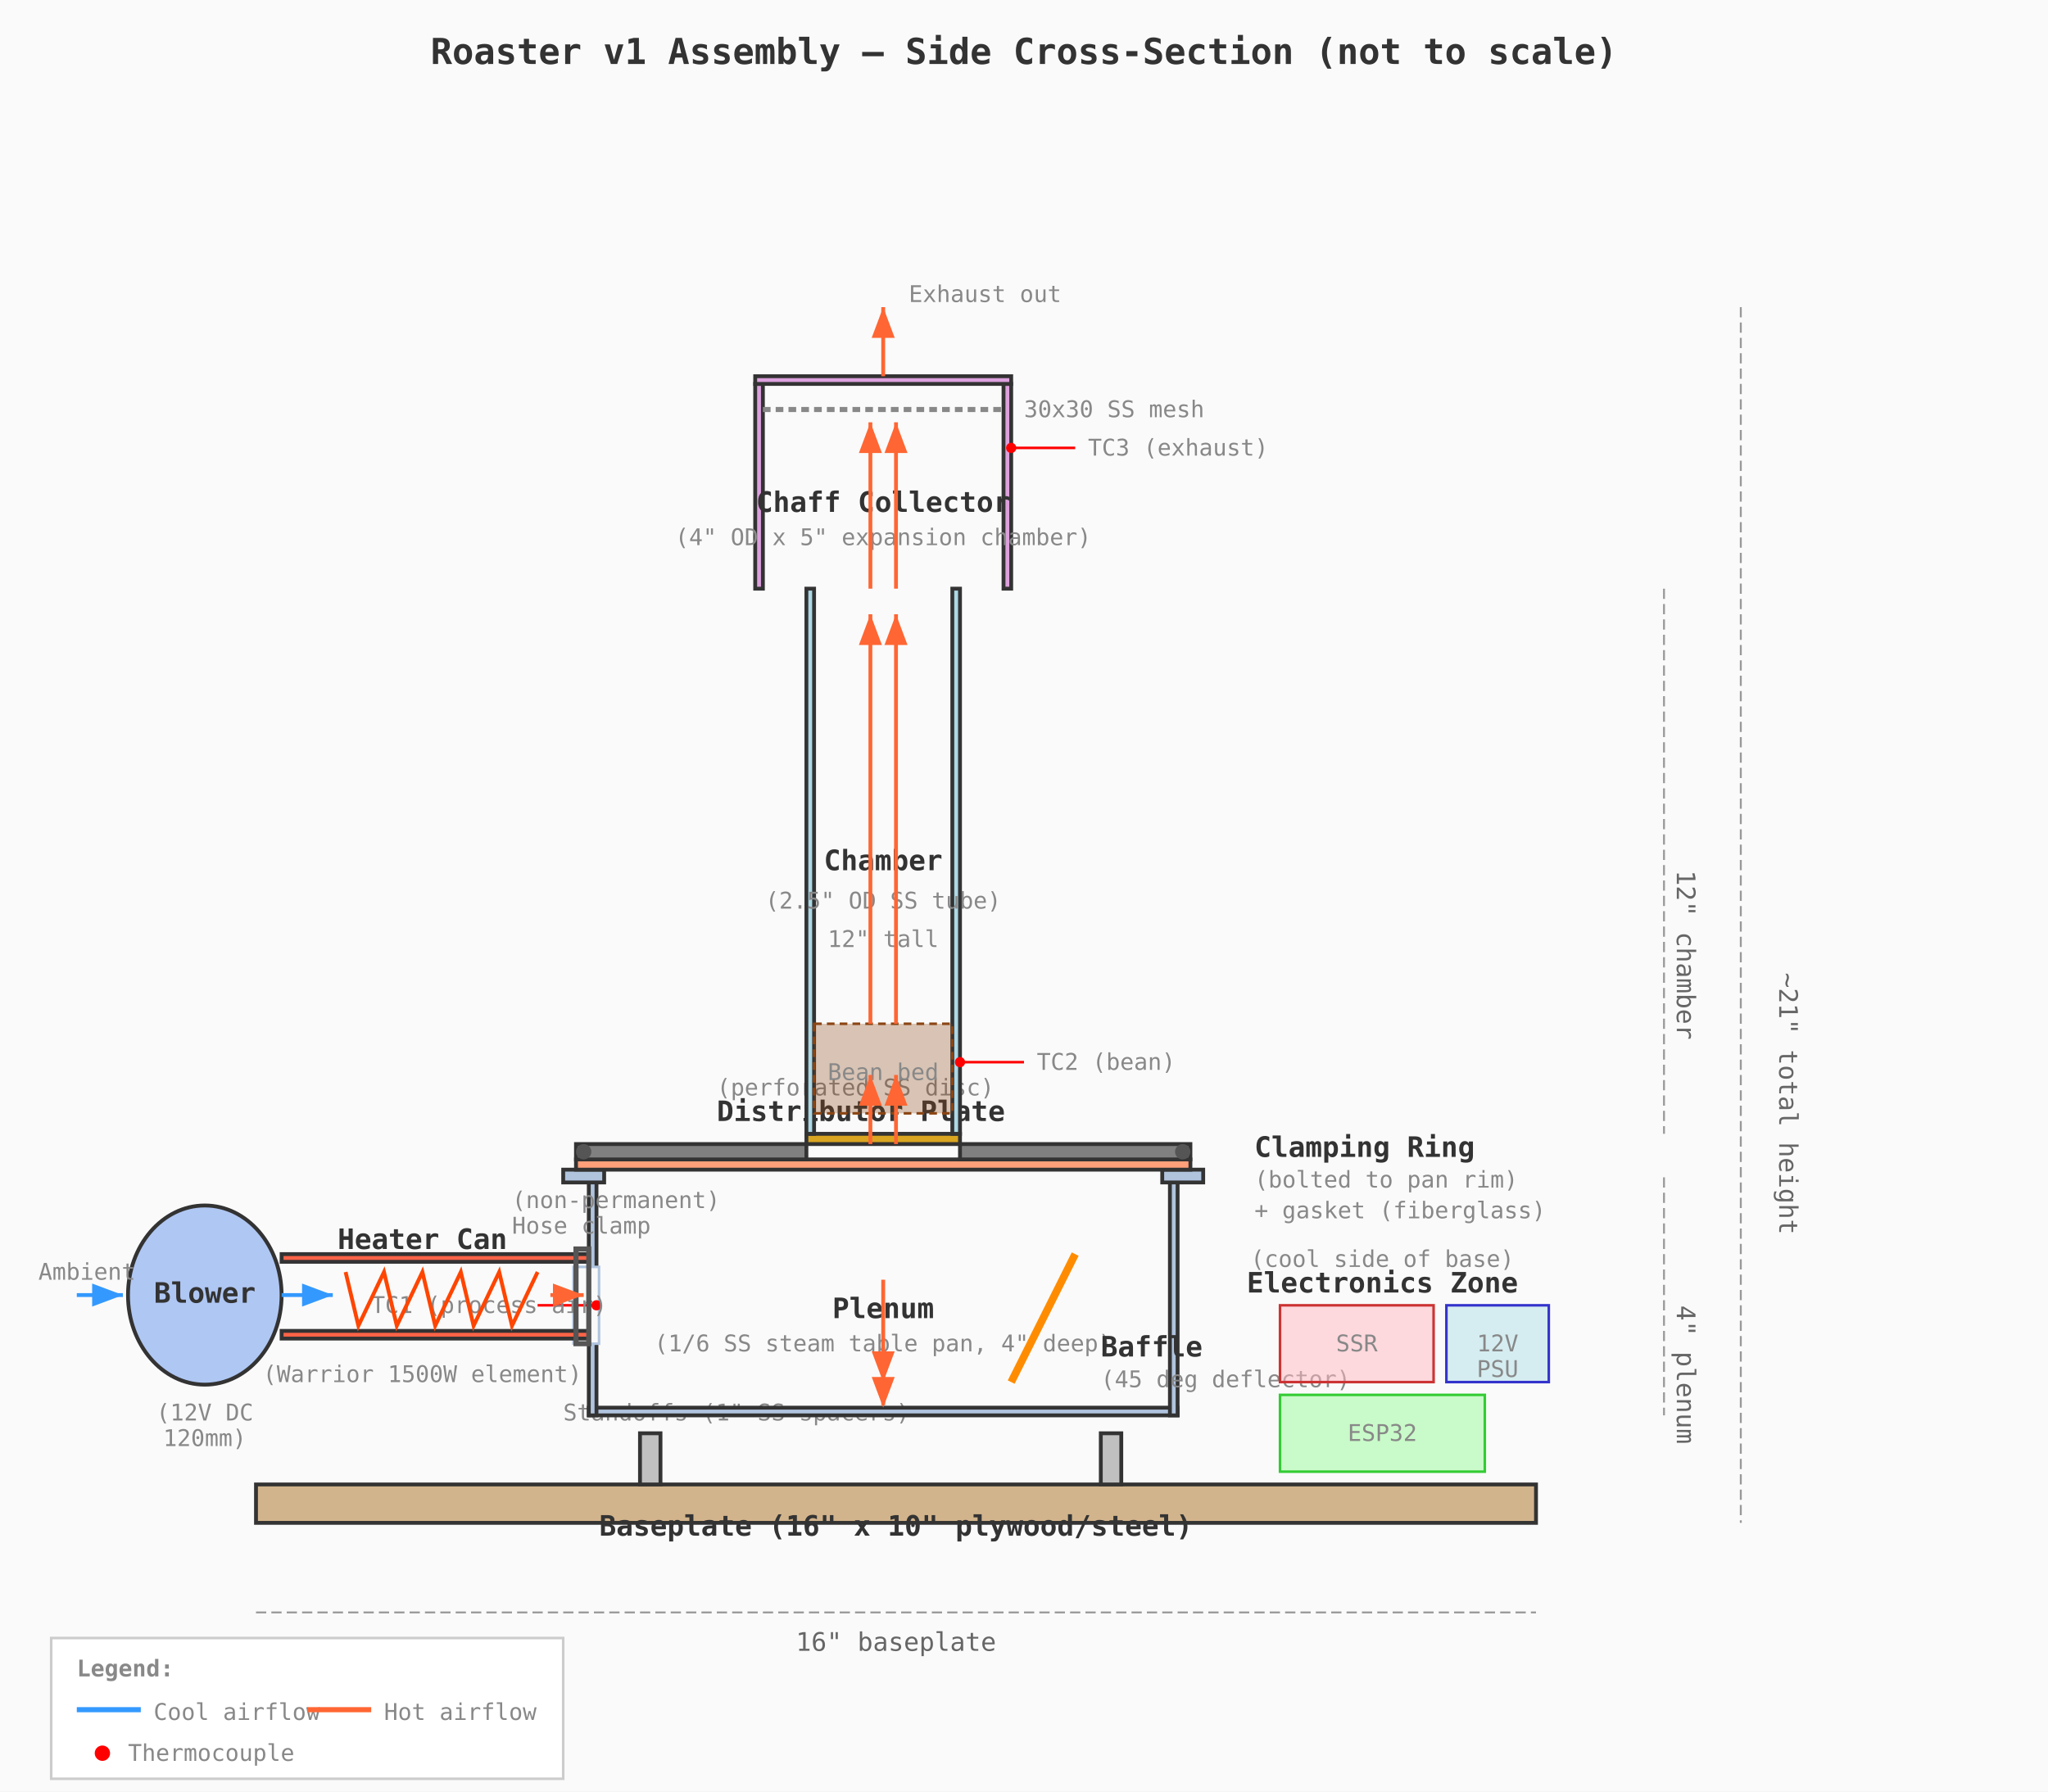
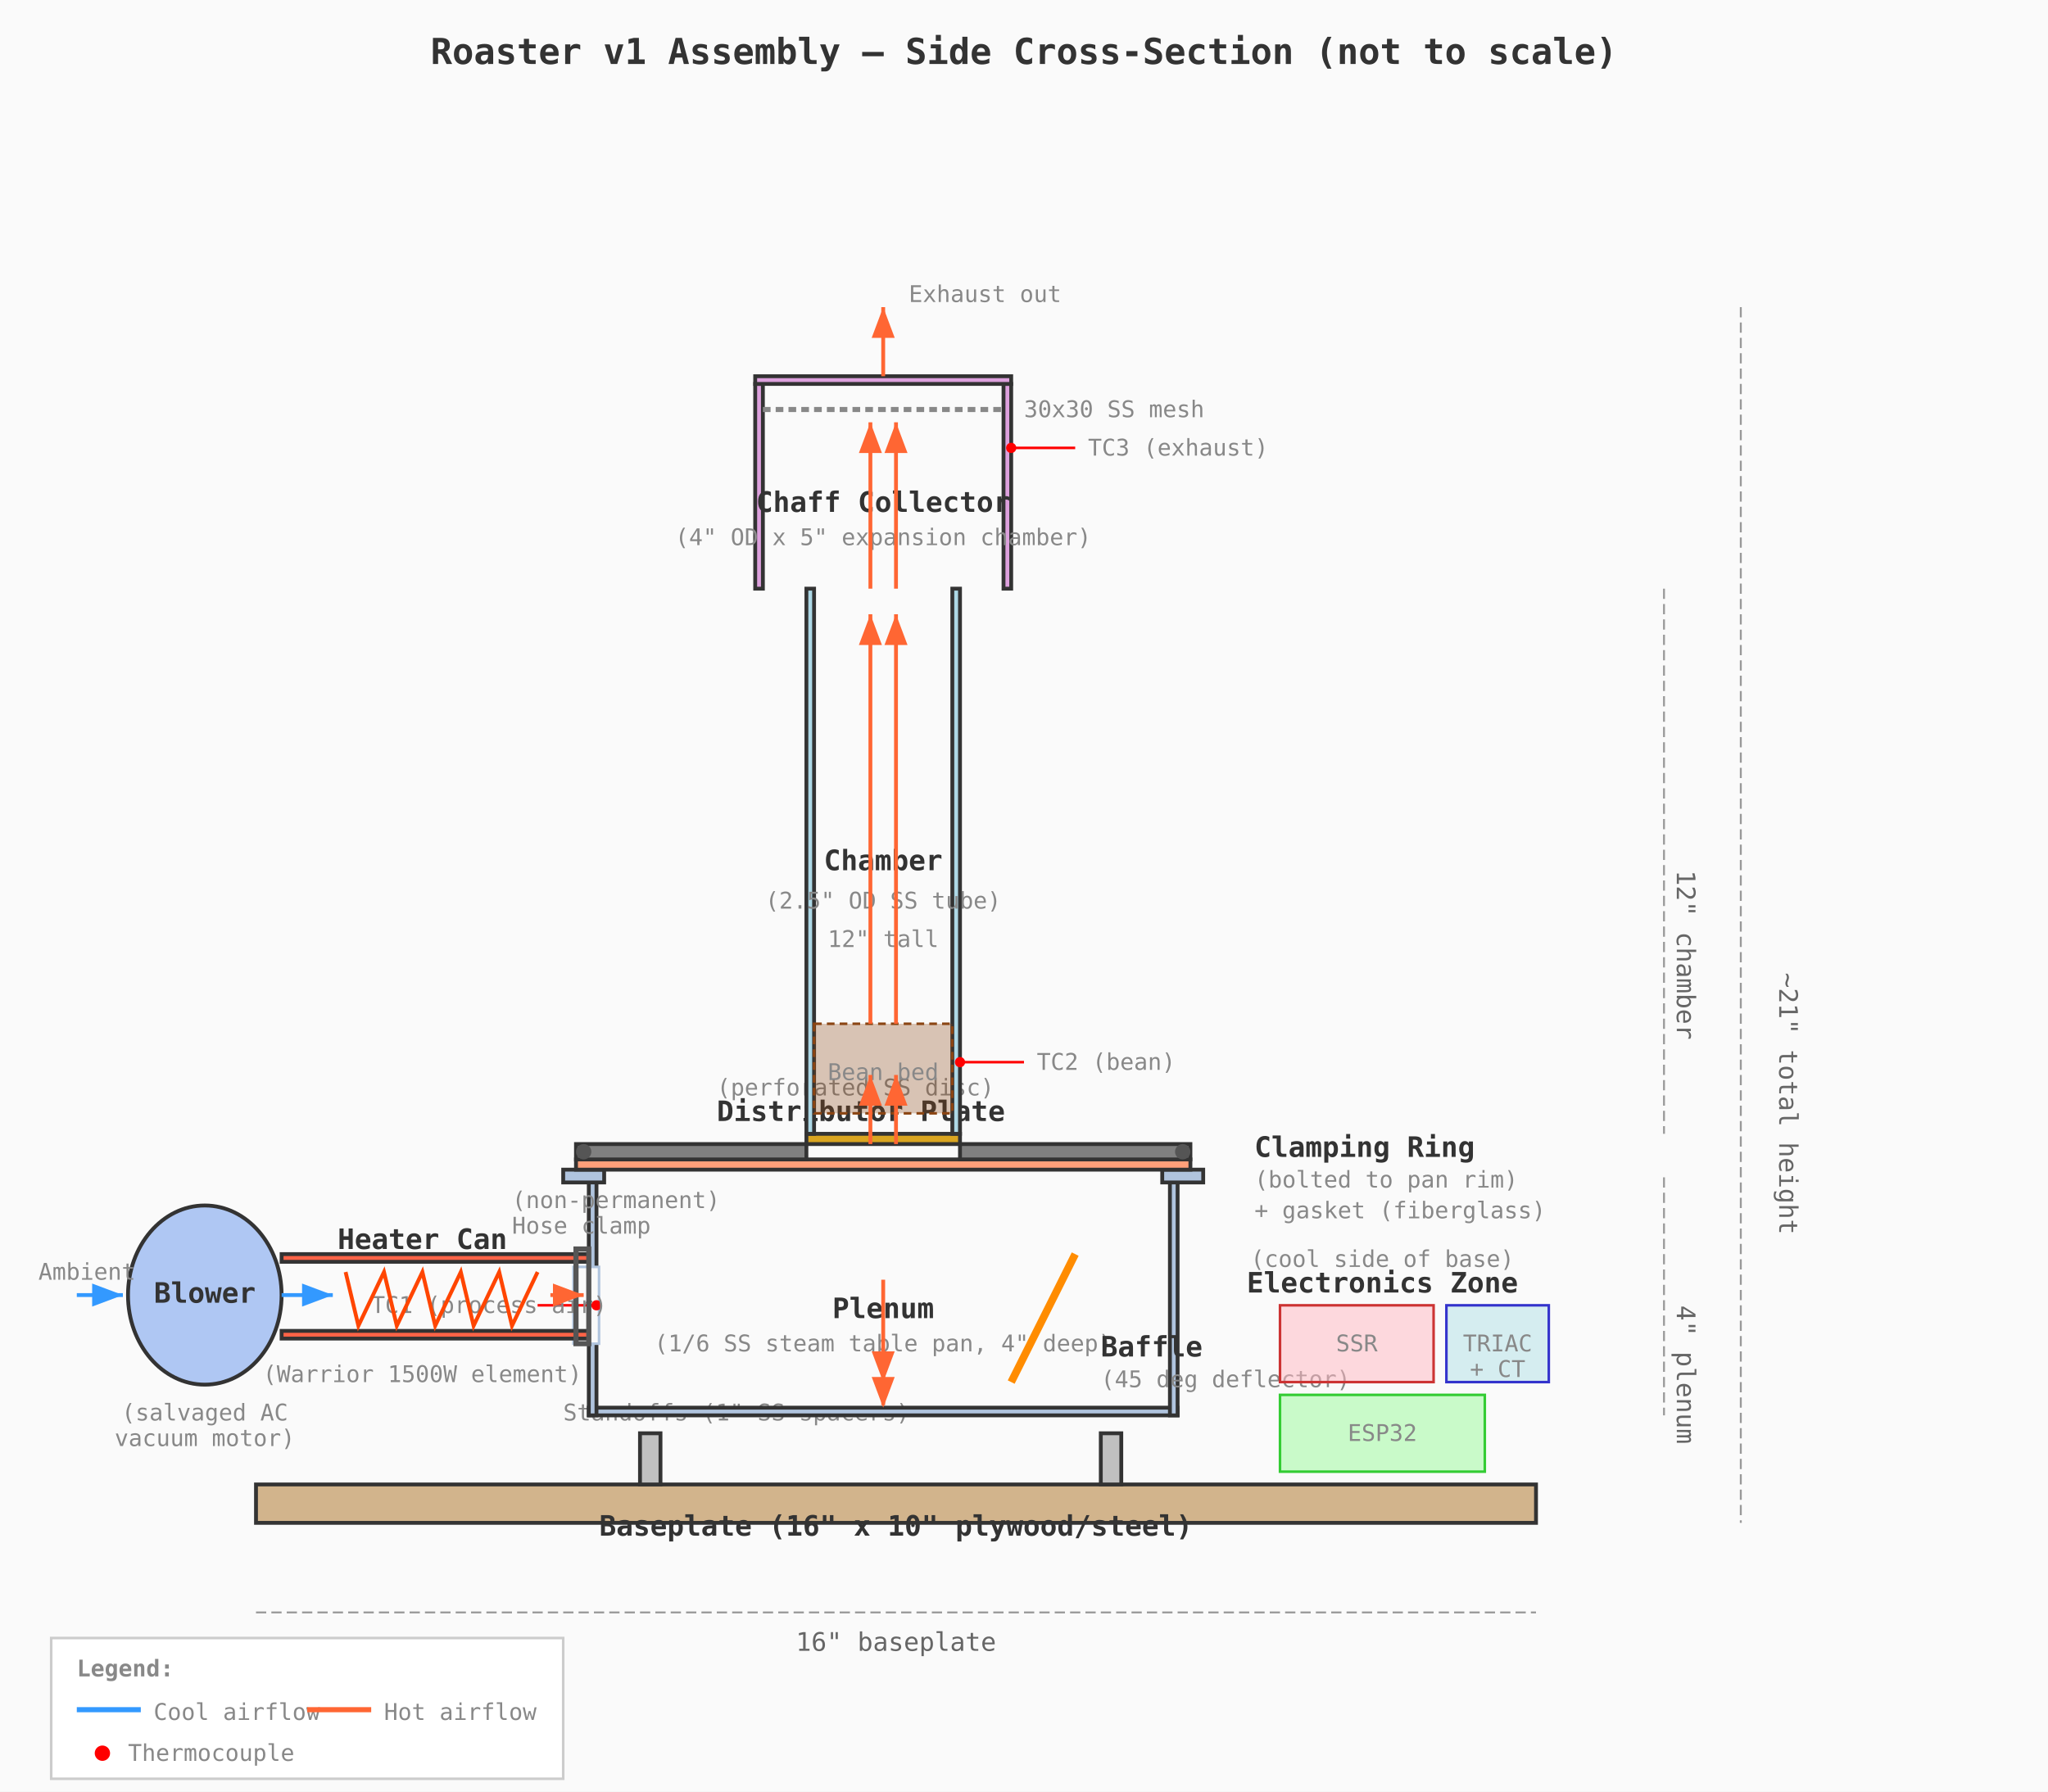
<svg xmlns="http://www.w3.org/2000/svg" viewBox="0 0 800 700" width="800" height="700">
  <style>
    text { font-family: monospace; font-size: 11px; }
    .dim { font-size: 10px; fill: #666; }
    .label { font-size: 11px; fill: #333; font-weight: bold; }
    .note { font-size: 9px; fill: #888; }
    .component { stroke: #333; stroke-width: 1.5; }
    .dimension-line { stroke: #999; stroke-width: 0.75; stroke-dasharray: 4,2; }
    .centerline { stroke: #ccc; stroke-width: 0.5; stroke-dasharray: 8,4,2,4; }
    .airflow { stroke: #39f; stroke-width: 1.5; fill: none; marker-end: url(#arrowBlue); }
    .hot-airflow { stroke: #f63; stroke-width: 1.5; fill: none; marker-end: url(#arrowRed); }
  </style>
  <defs>
    <marker id="arrowBlue" markerWidth="8" markerHeight="6" refX="8" refY="3" orient="auto">
      <path d="M0,0 L8,3 L0,6 Z" fill="#39f" />
    </marker>
    <marker id="arrowRed" markerWidth="8" markerHeight="6" refX="8" refY="3" orient="auto">
      <path d="M0,0 L8,3 L0,6 Z" fill="#f63" />
    </marker>
    <marker id="dimArrow" markerWidth="6" markerHeight="4" refX="6" refY="2" orient="auto">
      <path d="M0,0 L6,2 L0,4 Z" fill="#999" />
    </marker>
  </defs>
  <rect width="800" height="700" fill="#fafafa" />
  <text x="400" y="25" text-anchor="middle" style="font-size:14px; font-weight:bold; fill:#333;">
    Roaster v1 Assembly — Side Cross-Section (not to scale)
  </text>
  <rect x="100" y="580" width="500" height="15" fill="#D2B48C" class="component" />
  <text x="350" y="600" text-anchor="middle" class="label">Baseplate (16" x 10" plywood/steel)</text>
  <rect x="250" y="560" width="8" height="20" fill="#C0C0C0" class="component" />
  <rect x="430" y="560" width="8" height="20" fill="#C0C0C0" class="component" />
  <text x="220" y="555" class="note">Standoffs (1" SS spacers)</text>
  <rect x="230" y="550" width="230" height="3" fill="#B0C4DE" class="component" />
  <rect x="230" y="460" width="3" height="93" fill="#B0C4DE" class="component" />
  <rect x="457" y="460" width="3" height="93" fill="#B0C4DE" class="component" />
  <rect x="220" y="457" width="16" height="5" fill="#B0C4DE" class="component" />
  <rect x="454" y="457" width="16" height="5" fill="#B0C4DE" class="component" />
  <text x="345" y="515" text-anchor="middle" class="label">Plenum</text>
  <text x="345" y="528" text-anchor="middle" class="note">(1/6 SS steam table pan, 4" deep)</text>
  <rect x="224" y="495" width="10" height="30" fill="#fafafa" stroke="#B0C4DE" stroke-width="1" />
  <line x1="420" y1="490" x2="395" y2="540" stroke="#FF8C00" stroke-width="3" />
  <text x="430" y="530" class="label" fill="#FF8C00">Baffle</text>
  <text x="430" y="542" class="note">(45 deg deflector)</text>
  <rect x="225" y="453" width="240" height="4" fill="#FFA07A" class="component" stroke="#999" />
  <rect x="225" y="447" width="90" height="6" fill="#808080" class="component" />
  <rect x="375" y="447" width="90" height="6" fill="#808080" class="component" />
  <text x="490" y="452" class="label">Clamping Ring</text>
  <text x="490" y="464" class="note">(bolted to pan rim)</text>
  <text x="490" y="476" class="note">+ gasket (fiberglass)</text>
  <circle cx="228" cy="450" r="3" fill="#555" />
  <circle cx="462" cy="450" r="3" fill="#555" />
  <rect x="315" y="443" width="60" height="4" fill="#DAA520" class="component" />
  <text x="280" y="438" class="label">Distributor Plate</text>
  <text x="280" y="428" class="note">(perforated SS disc)</text>
  <rect x="315" y="230" width="3" height="213" fill="#ADD8E6" class="component" />
  <rect x="372" y="230" width="3" height="213" fill="#ADD8E6" class="component" />
  <text x="345" y="340" text-anchor="middle" class="label">Chamber</text>
  <text x="345" y="355" text-anchor="middle" class="note">(2.5" OD SS tube)</text>
  <text x="345" y="370" text-anchor="middle" class="note">12" tall</text>
  <rect x="318" y="400" width="54" height="35" fill="#8B4513" fill-opacity="0.3" stroke="#8B4513" stroke-width="1" stroke-dasharray="3,2" />
  <text x="345" y="422" text-anchor="middle" class="note" fill="#8B4513">Bean bed</text>
  <line x1="375" y1="415" x2="400" y2="415" stroke="#f00" stroke-width="1" />
  <circle cx="375" cy="415" r="2" fill="#f00" />
  <text x="405" y="418" class="note" fill="#f00">TC2 (bean)</text>
  <line x1="233" y1="510" x2="210" y2="510" stroke="#f00" stroke-width="1" />
  <circle cx="233" cy="510" r="2" fill="#f00" />
  <text x="145" y="513" class="note" fill="#f00">TC1 (process air)</text>
  <rect x="295" y="150" width="3" height="80" fill="#DDA0DD" class="component" />
  <rect x="392" y="150" width="3" height="80" fill="#DDA0DD" class="component" />
  <rect x="295" y="147" width="100" height="3" fill="#DDA0DD" class="component" />
  <line x1="298" y1="160" x2="392" y2="160" stroke="#888" stroke-width="2" stroke-dasharray="3,2" />
  <text x="400" y="163" class="note">30x30 SS mesh</text>
  <text x="345" y="200" text-anchor="middle" class="label">Chaff Collector</text>
  <text x="345" y="213" text-anchor="middle" class="note">(4" OD x 5" expansion chamber)</text>
  <line x1="395" y1="175" x2="420" y2="175" stroke="#f00" stroke-width="1" />
  <circle cx="395" cy="175" r="2" fill="#f00" />
  <text x="425" y="178" class="note" fill="#f00">TC3 (exhaust)</text>
  <path d="M345,147 L345,120" class="hot-airflow" />
  <text x="355" y="118" class="note" fill="#f63">Exhaust out</text>
  <rect x="110" y="490" width="120" height="3" fill="#FF6347" class="component" />
  <rect x="110" y="520" width="120" height="3" fill="#FF6347" class="component" />
  <polyline points="135,497 140,518 150,497 155,518 165,497 170,518 180,497 185,518 195,497 200,518 210,497" stroke="#FF4500" stroke-width="1.5" fill="none" />
  <text x="165" y="488" text-anchor="middle" class="label" fill="#FF6347">Heater Can</text>
  <text x="165" y="540" text-anchor="middle" class="note">(Warrior 1500W element)</text>
  <rect x="225" y="488" width="5" height="37" fill="none" stroke="#555" stroke-width="2" />
  <text x="200" y="482" class="note">Hose clamp</text>
  <text x="200" y="472" class="note">(non-permanent)</text>
  <ellipse cx="80" cy="506" rx="30" ry="35" fill="#6495ED" fill-opacity="0.5" class="component" />
  <text x="80" y="509" text-anchor="middle" class="label" fill="#333">Blower</text>
-   <text x="80" y="555" text-anchor="middle" class="note">(12V DC</text>
-   <text x="80" y="565" text-anchor="middle" class="note">120mm)</text>
+   <text x="80" y="555" text-anchor="middle" class="note">(salvaged AC</text>
+   <text x="80" y="565" text-anchor="middle" class="note">vacuum motor)</text>
  <path d="M30,506 L48,506" class="airflow" />
  <text x="15" y="500" class="note" fill="#39f">Ambient</text>
  <path d="M110,506 L130,506" class="airflow" />
  <path d="M215,506 L228,506" class="hot-airflow" />
  <path d="M345,500 L345,540" class="hot-airflow" />
  <path d="M345,540 L345,550" class="hot-airflow" stroke-dasharray="3,3" />
  <path d="M340,447 L340,420" class="hot-airflow" />
  <path d="M350,447 L350,420" class="hot-airflow" />
  <path d="M340,400 L340,240" class="hot-airflow" />
  <path d="M350,400 L350,240" class="hot-airflow" />
  <path d="M340,230 L340,165" class="hot-airflow" />
  <path d="M350,230 L350,165" class="hot-airflow" />
  <rect x="500" y="545" width="80" height="30" fill="#98FB98" fill-opacity="0.5" stroke="#3c3" stroke-width="1" />
  <text x="540" y="563" text-anchor="middle" class="note" fill="#3c3">ESP32</text>
  <rect x="500" y="510" width="60" height="30" fill="#FFB6C1" fill-opacity="0.5" stroke="#c33" stroke-width="1" />
  <text x="530" y="528" text-anchor="middle" class="note" fill="#c33">SSR</text>
  <rect x="565" y="510" width="40" height="30" fill="#B0E0E6" fill-opacity="0.5" stroke="#33c" stroke-width="1" />
-   <text x="585" y="528" text-anchor="middle" class="note" fill="#33c">12V</text>
-   <text x="585" y="538" text-anchor="middle" class="note" fill="#33c">PSU</text>
+   <text x="585" y="528" text-anchor="middle" class="note" fill="#33c">TRIAC</text>
+   <text x="585" y="538" text-anchor="middle" class="note" fill="#33c">+ CT</text>
  <text x="540" y="505" text-anchor="middle" class="label">Electronics Zone</text>
  <text x="540" y="495" text-anchor="middle" class="note">(cool side of base)</text>
  <line x1="680" y1="120" x2="680" y2="595" class="dimension-line" />
  <line x1="670" y1="147" x2="690" y2="147" />
  <line x1="670" y1="595" x2="690" y2="595" />
  <text x="695" y="380" class="dim" transform="rotate(90,695,380)">~21" total height</text>
  <line x1="650" y1="230" x2="650" y2="443" class="dimension-line" />
  <line x1="640" y1="230" x2="660" y2="230" />
  <line x1="640" y1="443" x2="660" y2="443" />
  <text x="655" y="340" class="dim" transform="rotate(90,655,340)">12" chamber</text>
  <line x1="650" y1="460" x2="650" y2="553" class="dimension-line" />
  <line x1="640" y1="460" x2="660" y2="460" />
  <line x1="640" y1="553" x2="660" y2="553" />
  <text x="655" y="510" class="dim" transform="rotate(90,655,510)">4" plenum</text>
  <line x1="100" y1="630" x2="600" y2="630" class="dimension-line" />
  <line x1="100" y1="620" x2="100" y2="640" />
  <line x1="600" y1="620" x2="600" y2="640" />
  <text x="350" y="645" text-anchor="middle" class="dim">16" baseplate</text>
  <rect x="20" y="640" width="200" height="55" fill="white" stroke="#ccc" stroke-width="1" />
  <text x="30" y="655" class="note" font-weight="bold">Legend:</text>
  <line x1="30" y1="668" x2="55" y2="668" stroke="#39f" stroke-width="2" />
  <text x="60" y="672" class="note">Cool airflow</text>
  <line x1="120" y1="668" x2="145" y2="668" stroke="#f63" stroke-width="2" />
  <text x="150" y="672" class="note">Hot airflow</text>
  <circle cx="40" cy="685" r="3" fill="#f00" />
  <text x="50" y="688" class="note">Thermocouple</text>
</svg>
